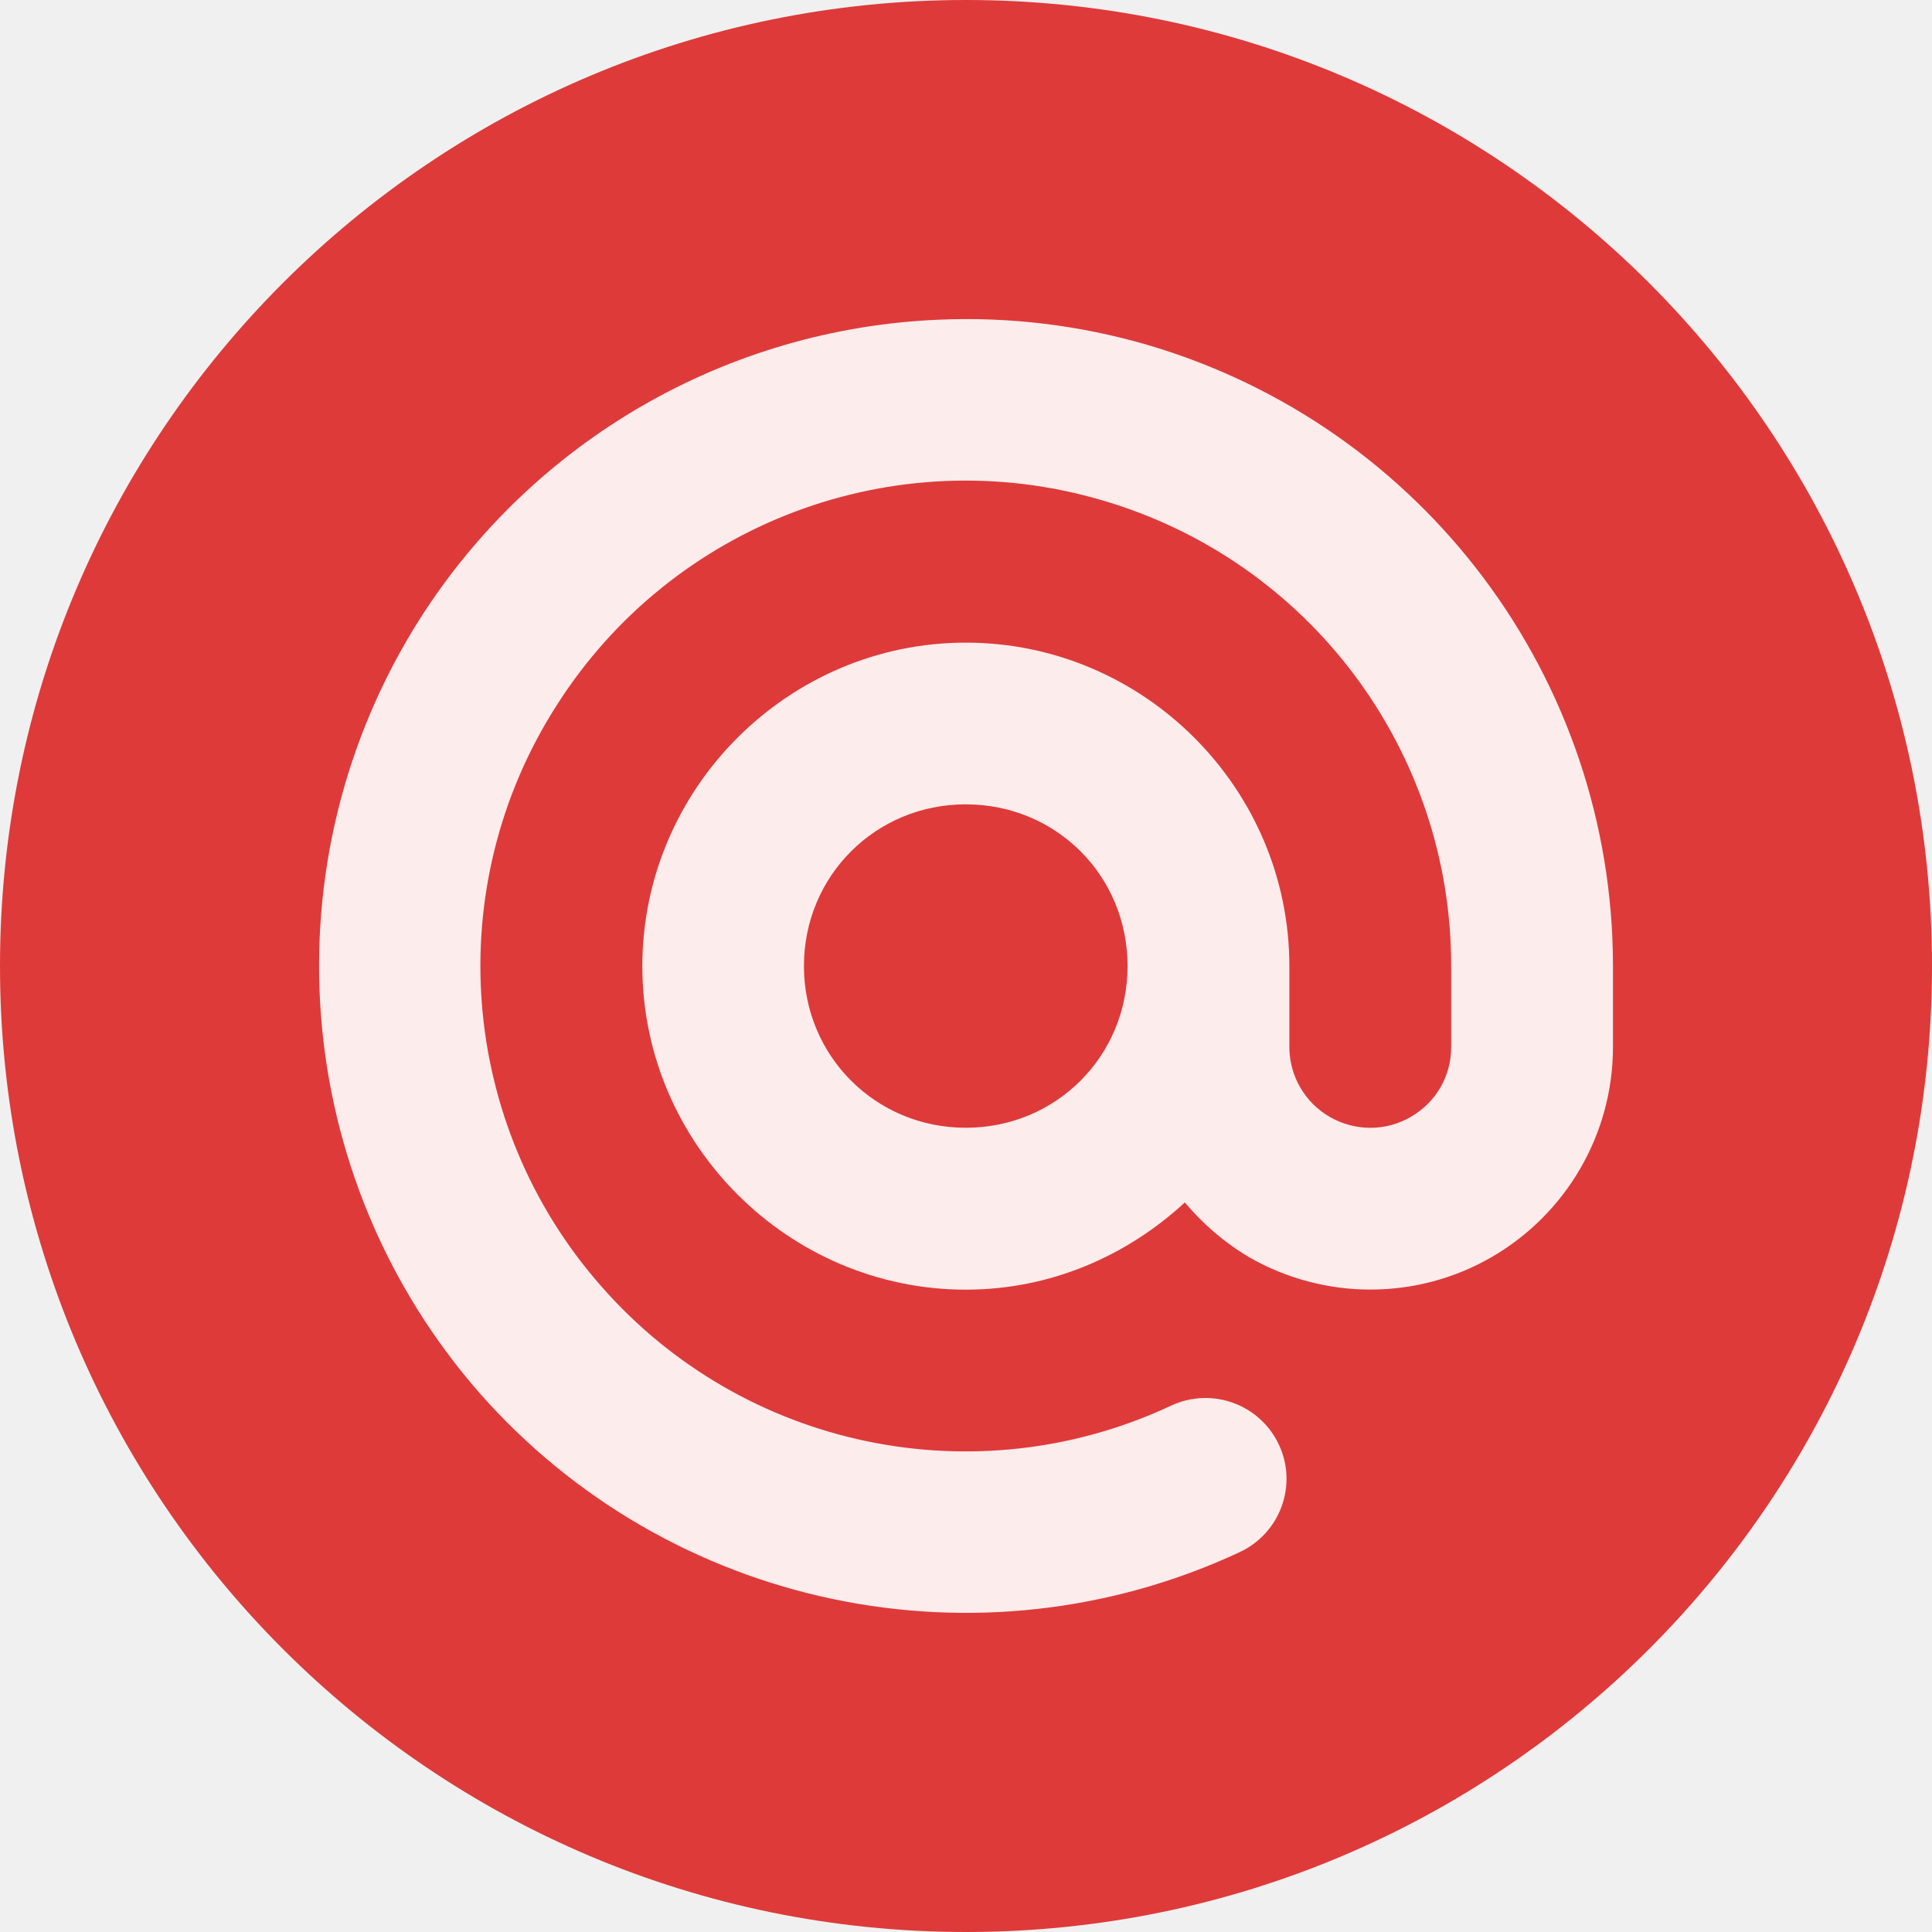
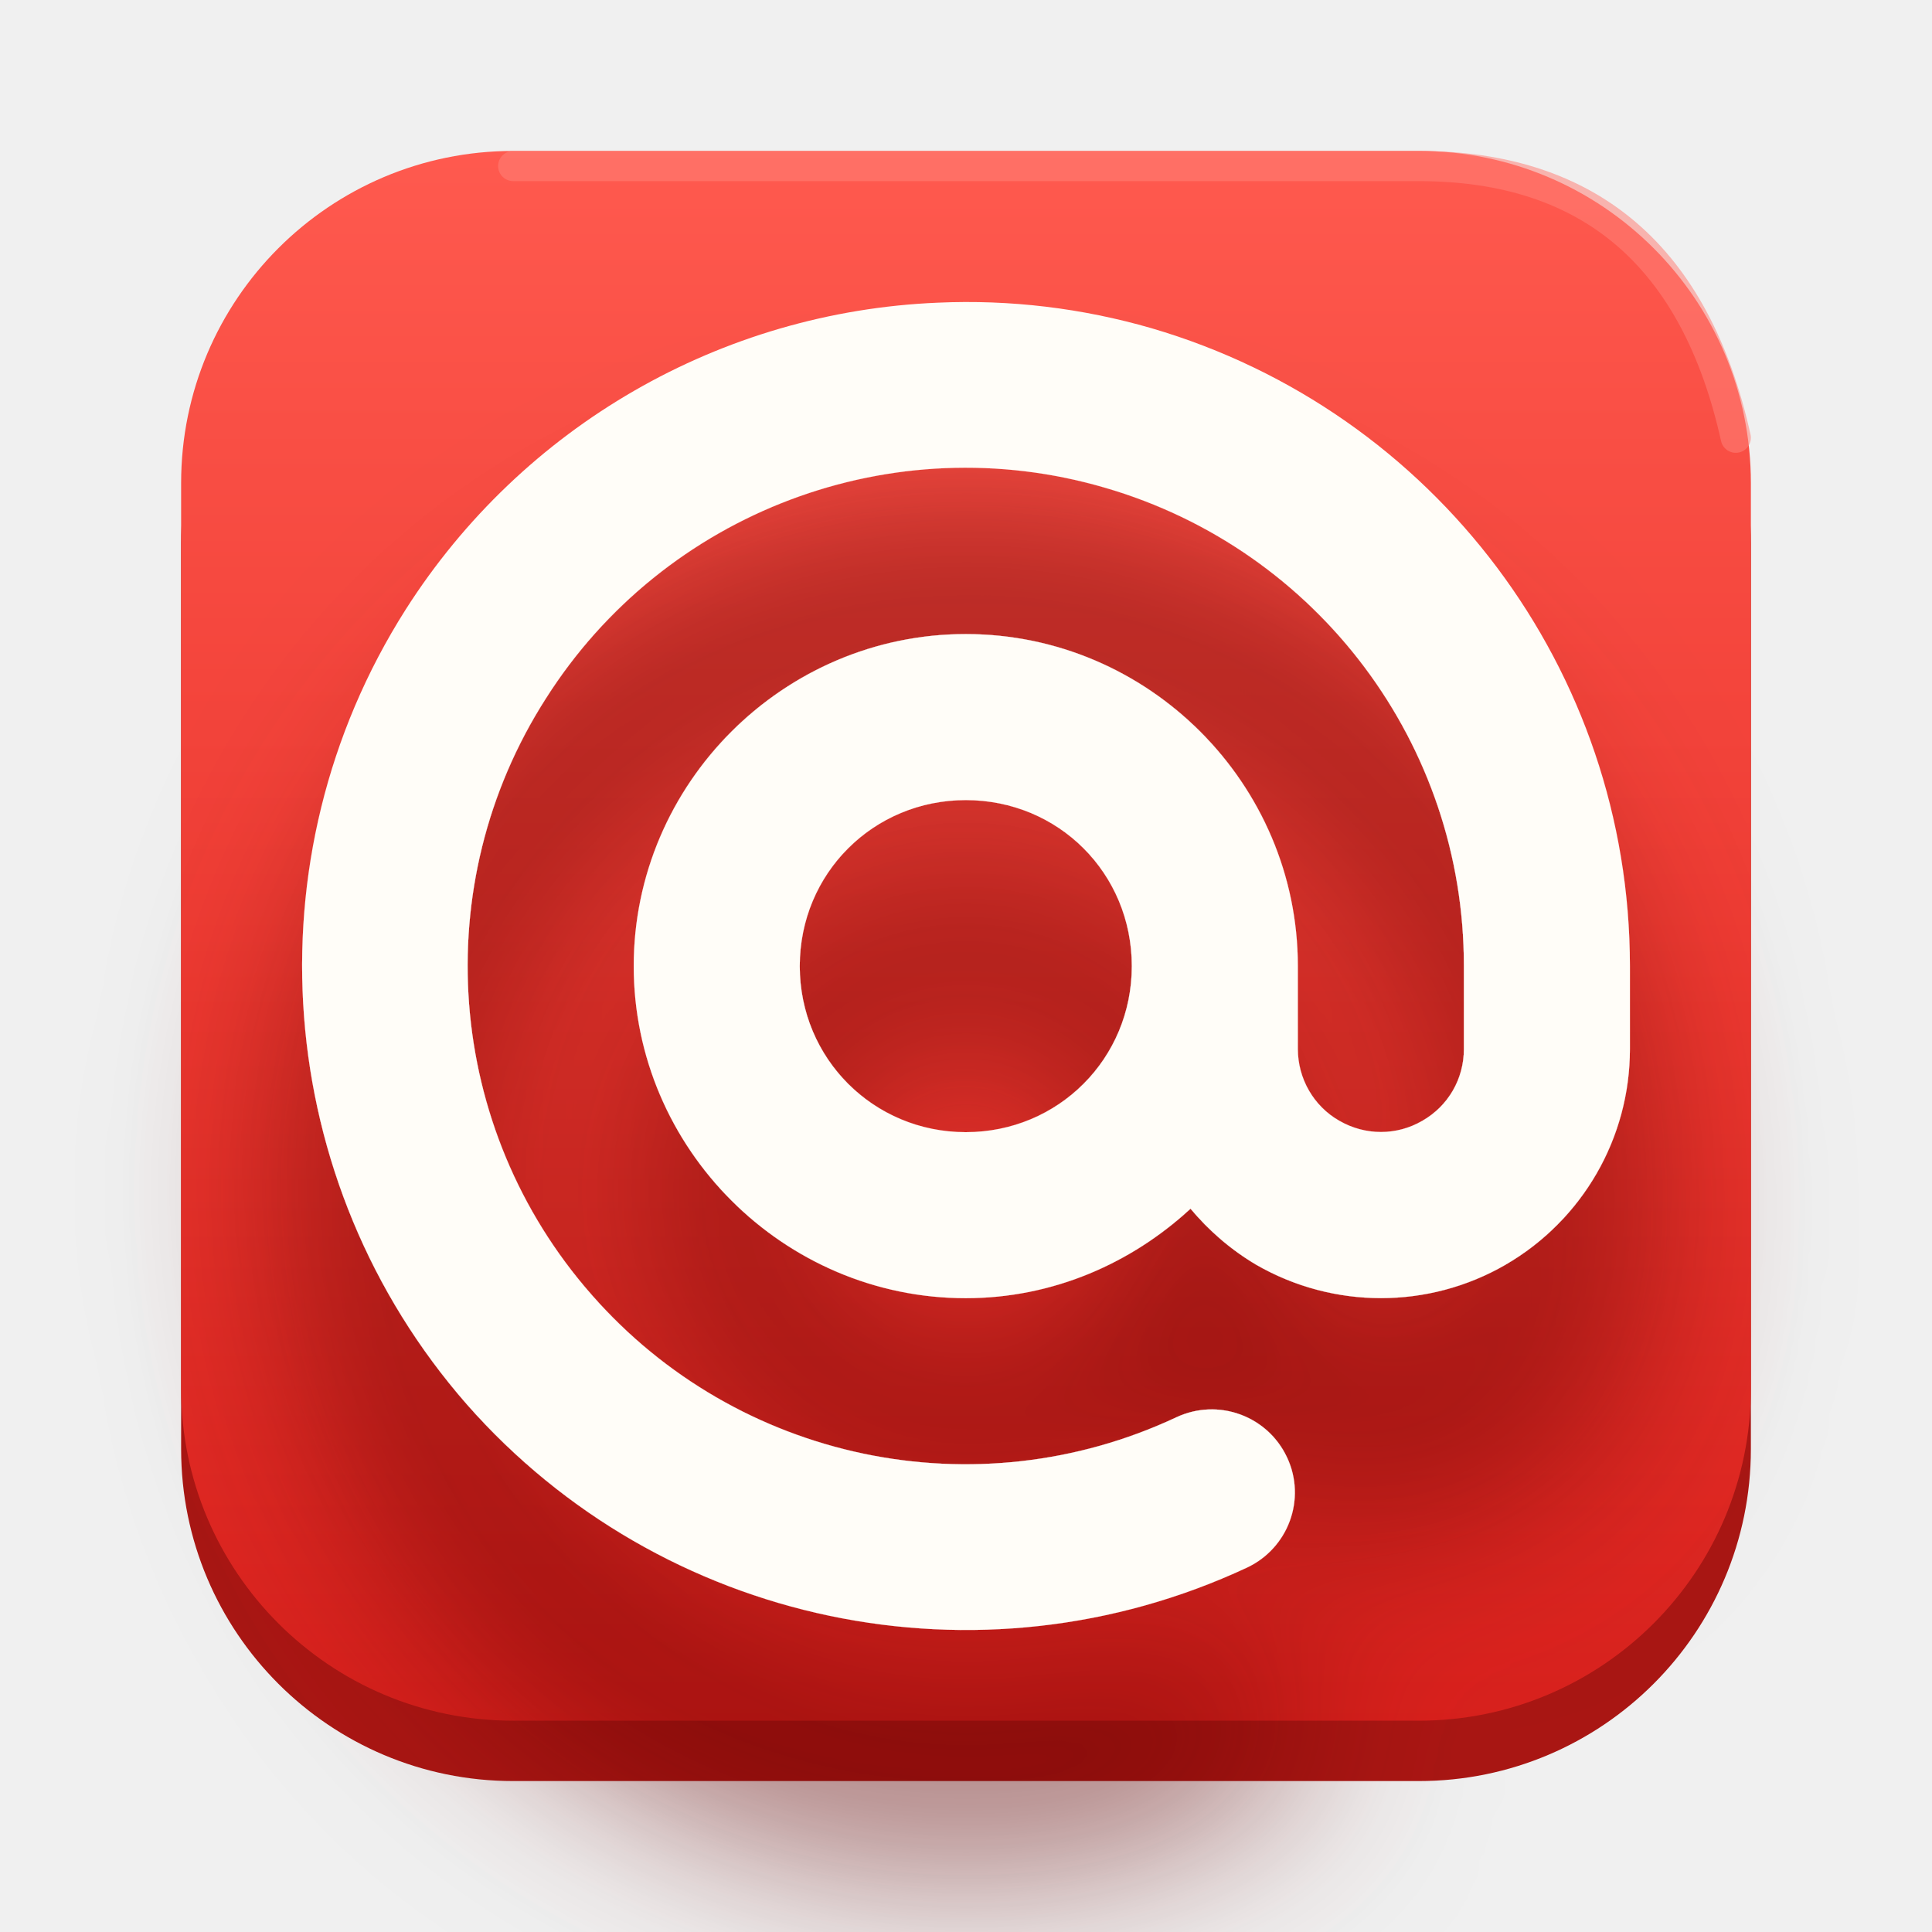
- <svg xmlns="http://www.w3.org/2000/svg" width="128" height="128" viewBox="0 0 128 128" version="1.1" id="svg2">
-   <defs id="defs2" />
-   <g transform="scale(6.4)" id="g2">
-     <circle cx="10" cy="10" r="10" fill="#ff4919" fill-opacity="0.85" id="circle1" style="fill:#de3a3a;fill-opacity:1" />
-     <g transform="translate(1.997406 2.001546)" fill="#ffffff" fill-opacity="0.899" id="g1">
-       <path d="M 7.719,1.308 C 5.531,1.4 3.529,2.554 2.351,4.402 0.755,6.914 1.007,10.178 2.966,12.418 c 1.966,2.234 5.171,2.907 7.87,1.648 0.419,-0.196 0.602,-0.693 0.406,-1.112 C 11.046,12.536 10.549,12.353 10.127,12.549 8.105,13.497 5.698,12.994 4.226,11.313 2.75,9.635 2.561,7.182 3.764,5.302 4.962,3.415 7.264,2.548 9.407,3.176 11.553,3.8 13.028,5.766 13.025,8 v 0.033 0.805 c 0,0.301 -0.157,0.572 -0.419,0.723 -0.258,0.15 -0.576,0.15 -0.837,0 C 11.51,9.413 11.35,9.135 11.35,8.837 v -0.837 c 0,-1.841 -1.508,-3.349 -3.349,-3.349 -1.838,0 -3.349,1.508 -3.349,3.349 0,1.838 1.511,3.349 3.349,3.349 0.877,0 1.668,-0.35 2.267,-0.903 0.186,0.222 0.409,0.415 0.664,0.566 0.778,0.448 1.737,0.448 2.512,0 0.778,-0.451 1.256,-1.279 1.256,-2.175 v -0.837 c 0,-2.979 -1.966,-5.596 -4.825,-6.433 C 9.175,1.364 8.449,1.276 7.719,1.308 Z m 0.281,5.017 c 0.936,0 1.675,0.739 1.675,1.674 0,0.932 -0.739,1.674 -1.675,1.674 -0.932,0 -1.675,-0.742 -1.675,-1.674 0,-0.935 0.743,-1.674 1.675,-1.674 z" id="path1" style="stroke-width:0.837" />
-     </g>
+ <svg xmlns="http://www.w3.org/2000/svg" width="128" height="128" viewBox="0 0 128 128">
+   <defs>
+     <linearGradient id="tile" x1="0" y1="0" x2="0" y2="1">
+       <stop offset="0" stop-color="#ff5a4f" />
+       <stop offset=".55" stop-color="#ed3830" />
+       <stop offset="1" stop-color="#d8201c" />
+     </linearGradient>
+     <filter id="glyphShadow" x="-30%" y="-30%" width="170%" height="180%">
+       <feDropShadow dx="0" dy="2.7" stdDeviation="1.15" flood-color="#650805" flood-opacity=".62" />
+     </filter>
+   </defs>
+   <rect x="12" y="14" width="104" height="104" rx="22" fill="#a91613" />
+   <rect x="12" y="10" width="104" height="104" rx="22" fill="url(#tile)" />
+   <path d="M34 11 H94 Q111 11 115 29" fill="none" stroke="#ff8179" stroke-width="2" stroke-linecap="round" opacity=".55" />
+   <g transform="translate(9 9) scale(5.5) translate(1.997406 2.001546)" filter="url(#glyphShadow)">
+     <path d="M 7.664,0.008 C 5.051,0.117 2.66,1.496 1.254,3.703 c -1.906,3 -1.605,6.898 0.734,9.574 2.348,2.668 6.176,3.473 9.398,1.969 0.5,-0.234 0.719,-0.828 0.484,-1.328 -0.234,-0.5 -0.828,-0.719 -1.332,-0.484 C 8.125,14.566 5.25,13.965 3.492,11.957 1.73,9.953 1.504,7.023 2.941,4.777 4.371,2.523 7.121,1.488 9.68,2.238 12.242,2.984 14.004,5.332 14,8 V 8.039 9 c 0,0.359 -0.188,0.684 -0.5,0.863 -0.309,0.18 -0.688,0.18 -1,0 C 12.191,9.688 12,9.355 12,9 V 8 C 12,5.801 10.199,4 8,4 5.805,4 4,5.801 4,8 c 0,2.195 1.805,4 4,4 1.047,0 1.992,-0.418 2.707,-1.078 0.223,0.266 0.488,0.496 0.793,0.676 0.93,0.535 2.074,0.535 3,0 C 15.43,11.059 16,10.07 16,9 V 8 C 16,4.441 13.652,1.316 10.238,0.316 9.402,0.074 8.535,-0.031 7.664,0.008 Z M 8,6 c 1.117,0 2,0.883 2,2 0,1.113 -0.883,2 -2,2 C 6.887,10 6,9.113 6,8 6,6.883 6.887,6 8,6 Z m 0,0" fill="#fffdf8" />
  </g>
</svg>
